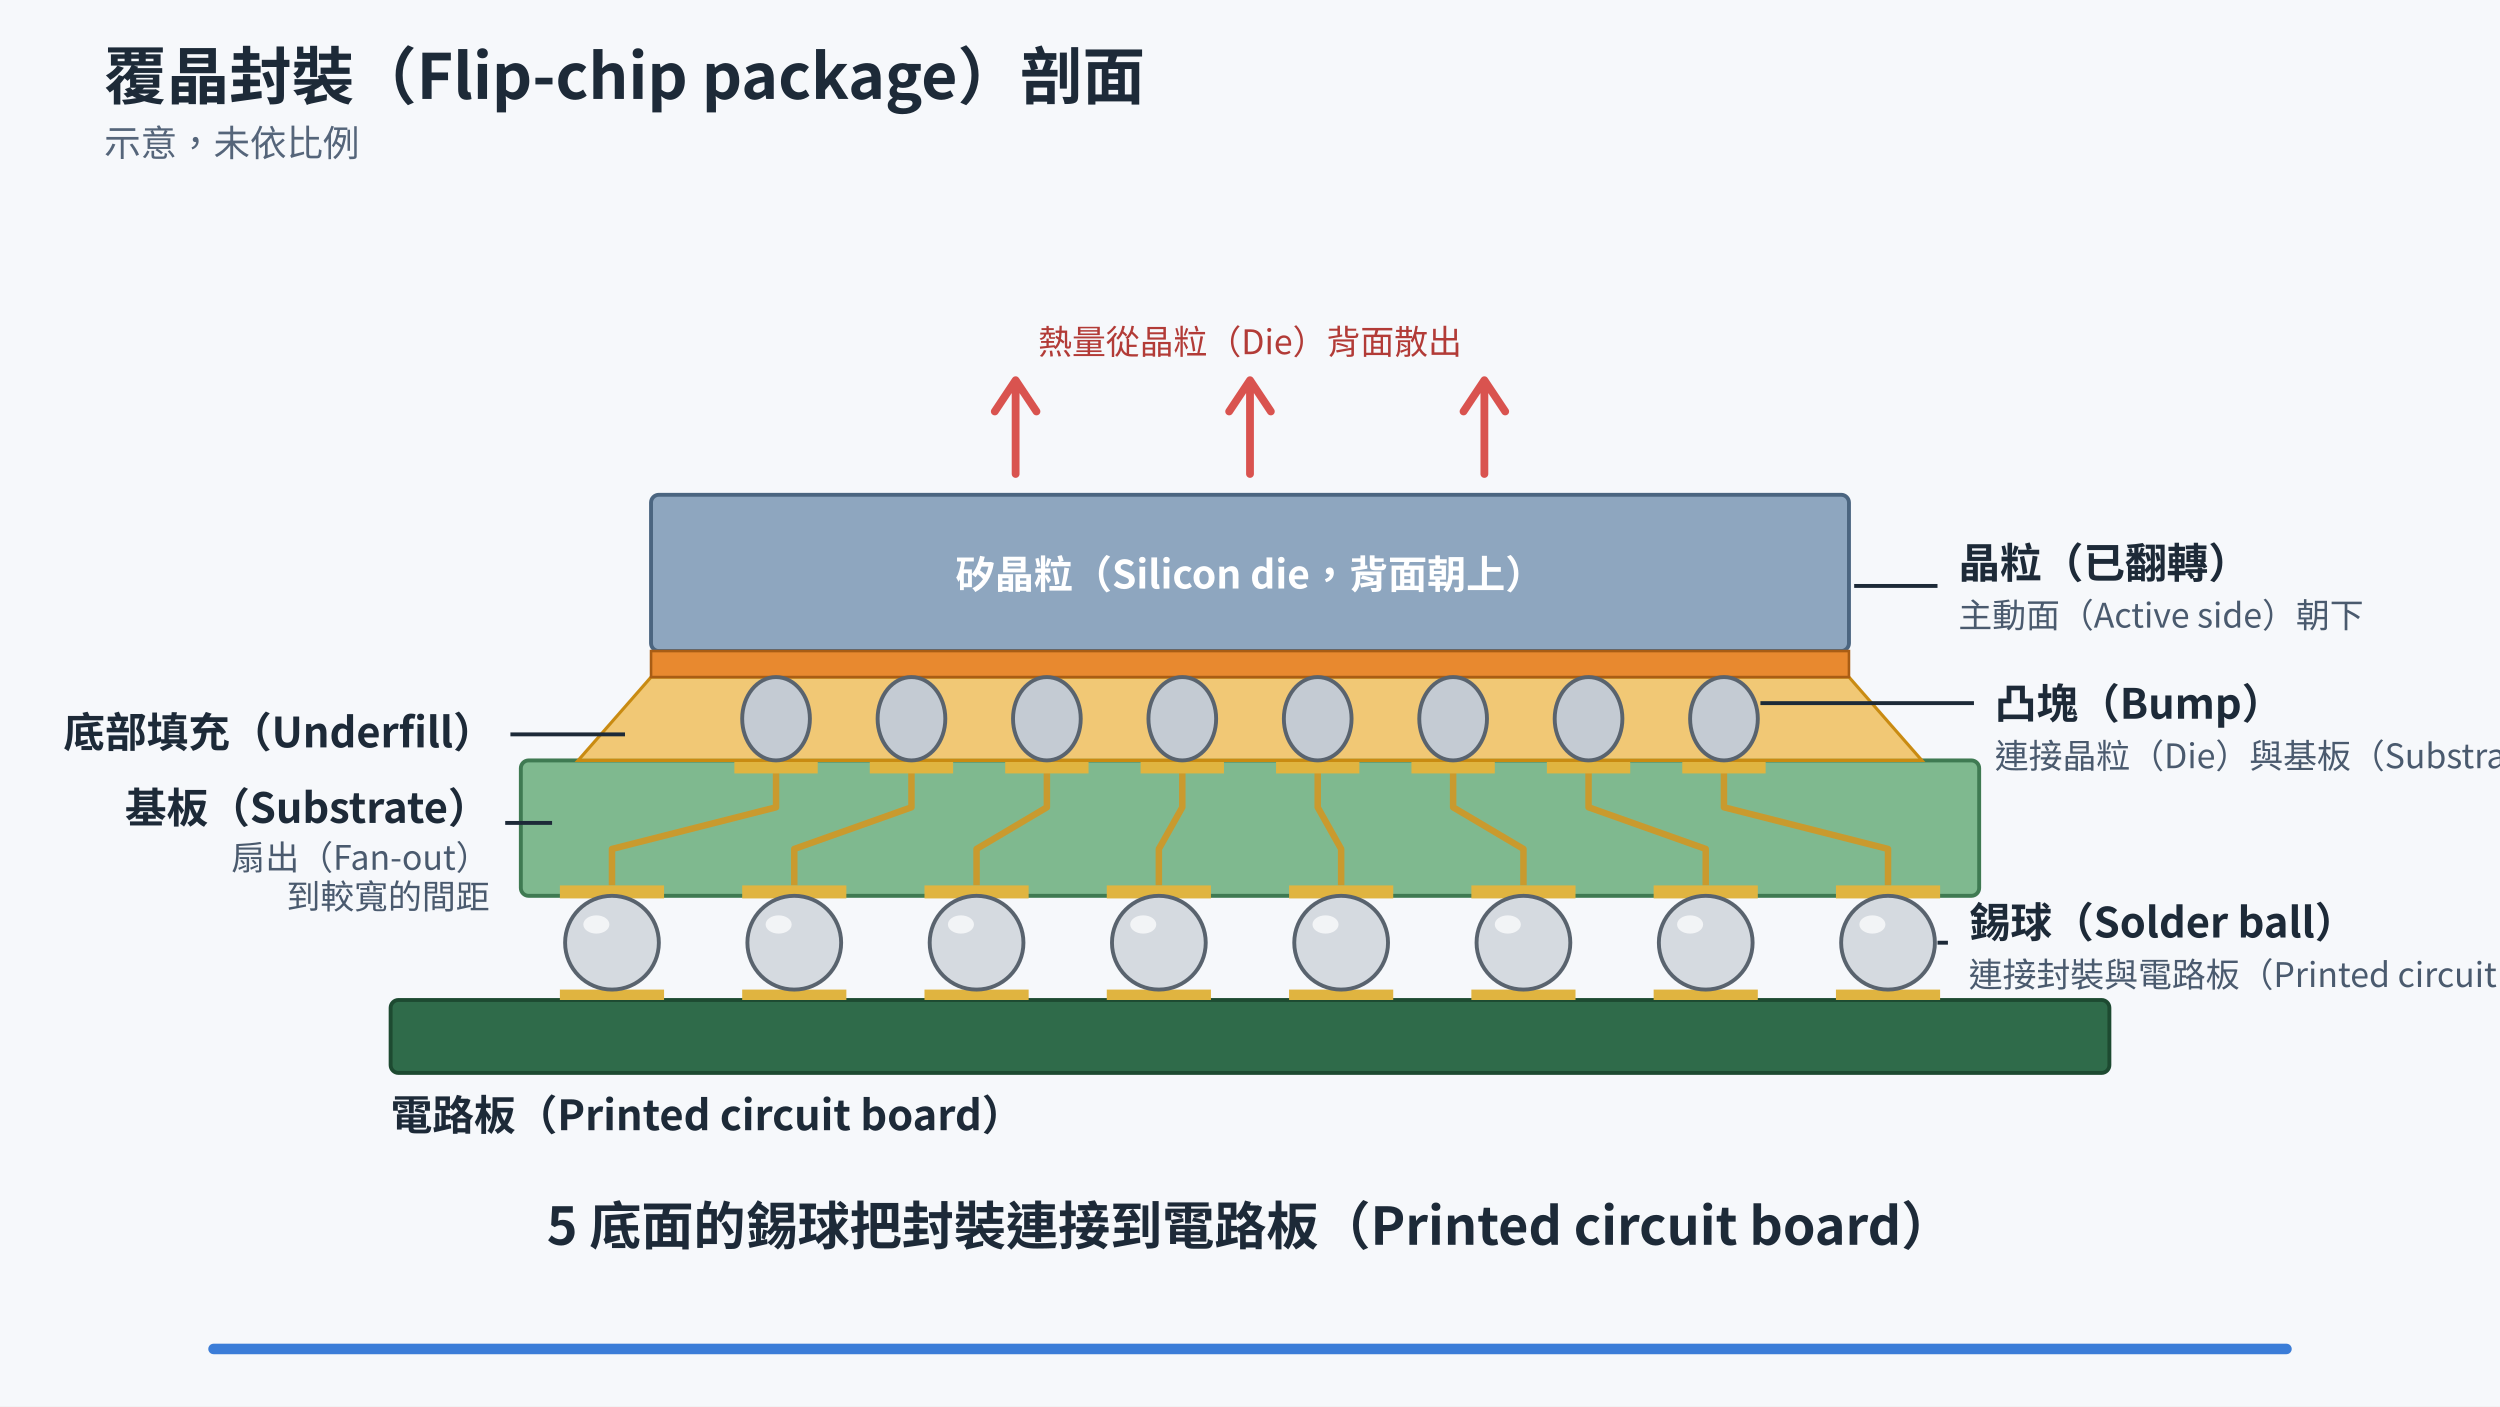
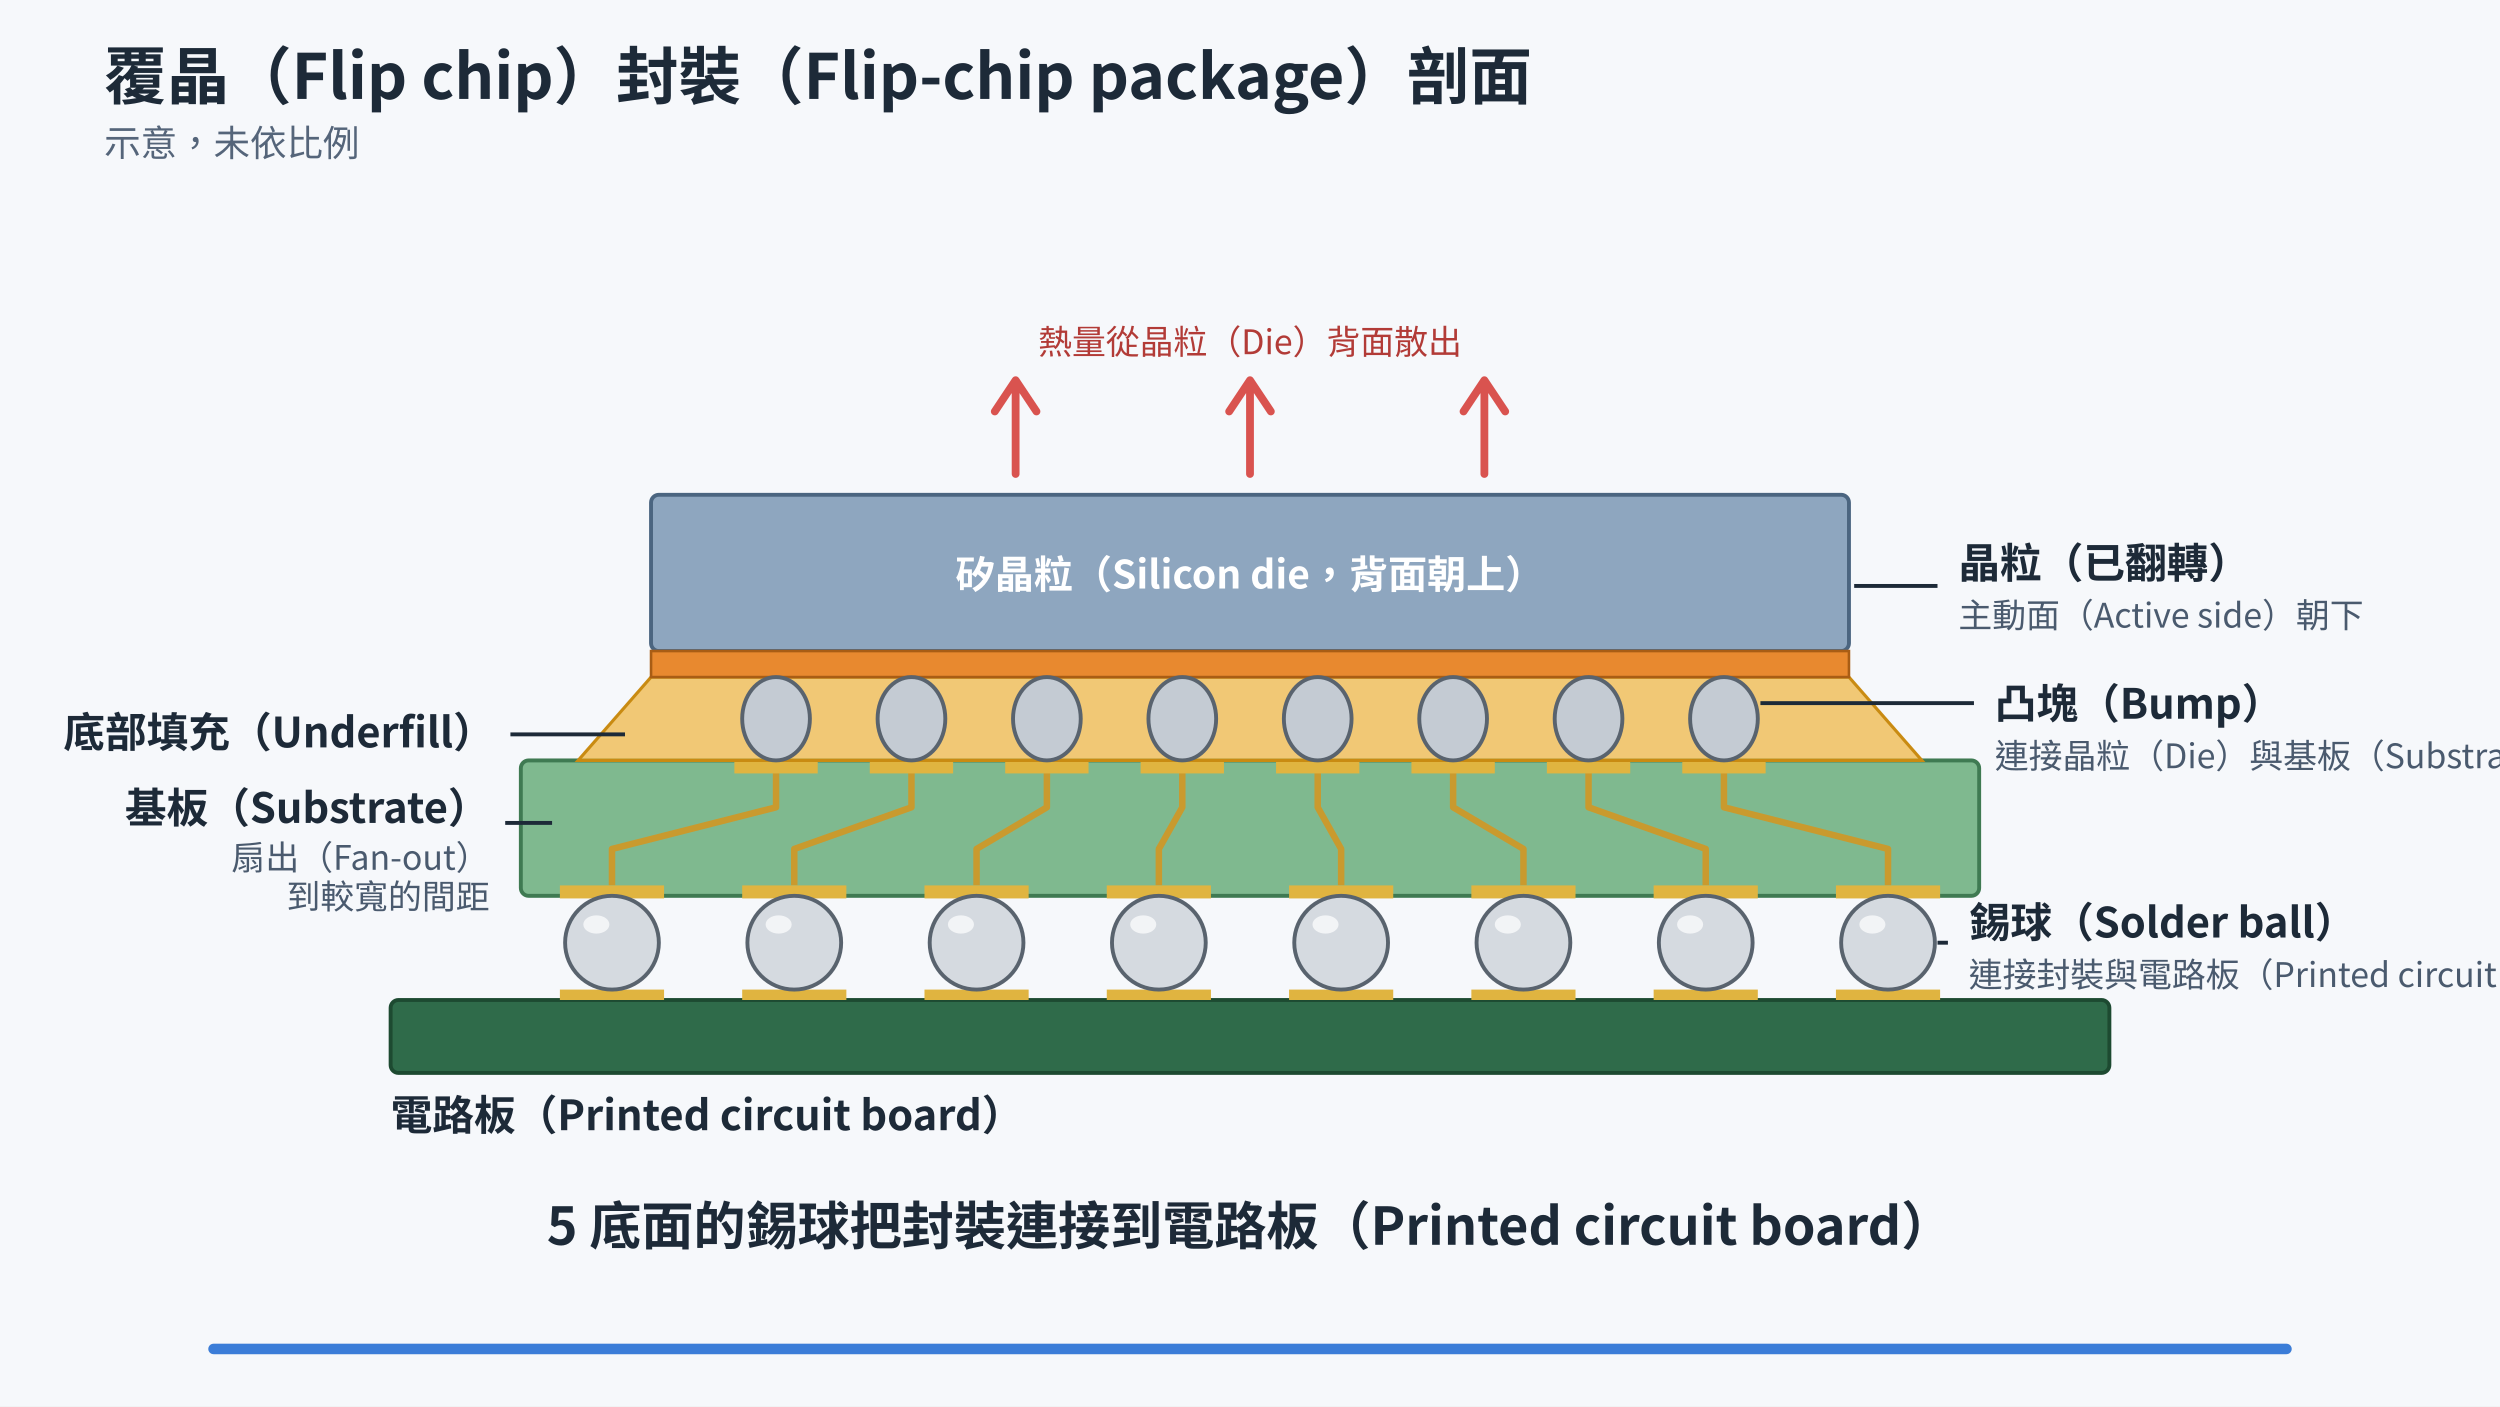
<svg xmlns="http://www.w3.org/2000/svg" xml:lang="zh-Hant-TW" viewBox="0 0 960 540" role="img" aria-labelledby="t d">
  <style>
text{font-family:"Noto Sans TC","PingFang TC","Microsoft JhengHei","Noto Sans CJK TC",system-ui,-apple-system,"Segoe UI",Roboto,sans-serif;fill:#1d2a38}
.ti{font-size:24px;font-weight:700}.sub{font-size:14px;fill:#55657a}
.lb{font-size:16px;font-weight:600}.ls{font-size:13px;font-weight:400;fill:#4a5a6e}
.cap{font-size:20px;font-weight:600;text-anchor:middle}
.ld{stroke:#1d2a38;stroke-width:1.5;fill:none}
.scene{animation:sc 14s infinite linear;opacity:1}
.die{animation:die 14s infinite;transform-origin:480px 220px}
.uf{animation:uf 14s infinite linear;transform-origin:222px 276px}
.bl{animation:bl 14s infinite}
.lab{animation:lab 14s infinite linear}
.ht{animation:ht 14s infinite linear}
.pg{animation:pg 14s infinite linear;transform-origin:80px 518px}
.c1,.c2,.c3,.c4{opacity:0}.c5{opacity:1}
.c1{animation:c1 14s infinite linear}.c2{animation:c2 14s infinite linear}
.c3{animation:c3 14s infinite linear}.c4{animation:c4 14s infinite linear}.c5{animation:c5 14s infinite linear}
@keyframes sc{0%{opacity:0}2%{opacity:1}96%{opacity:1}100%{opacity:0}}
@keyframes die{0%,12%{transform:translateY(-70px) scaleY(-1);animation-timing-function:ease-in-out}
30%{transform:translateY(-70px) scaleY(1);animation-timing-function:ease-in}
46%,100%{transform:translateY(0) scaleY(1)}}
@keyframes uf{0%,46%{transform:scaleX(0)}68%,100%{transform:scaleX(1)}}
@keyframes bl{0%,68%{opacity:0;transform:translateY(-16px)}76%,100%{opacity:1;transform:translateY(0)}}
@keyframes lab{0%,50%{opacity:0}58%,100%{opacity:1}}
@keyframes ht{0%,80%{opacity:0}88%,100%{opacity:1}}
@keyframes pg{0%{transform:scaleX(0)}100%{transform:scaleX(1)}}
@keyframes c1{0%,12%{opacity:1}14%,100%{opacity:0}}
@keyframes c2{0%,12%{opacity:0}14%,30%{opacity:1}32%,100%{opacity:0}}
@keyframes c3{0%,30%{opacity:0}32%,46%{opacity:1}48%,100%{opacity:0}}
@keyframes c4{0%,46%{opacity:0}48%,67%{opacity:1}69%,100%{opacity:0}}
@keyframes c5{0%,67%{opacity:0}69%,97%{opacity:1}100%{opacity:0}}
@media (prefers-reduced-motion:reduce){.scene,.die,.uf,.bl,.lab,.ht,.pg,.c1,.c2,.c3,.c4,.c5{animation:none!important}}
</style>
  <rect width="960" height="540" fill="#f6f8fb" />
-   <text class="ti" x="40" y="38">覆晶封裝（Flip-chip package）剖面</text>
+   <text class="ti" x="40" y="38">覆晶（Flip chip）封裝（Flip-chip package）剖面</text>
  <text class="sub" x="40" y="60">示意，未依比例</text>
  <g class="scene">
    <g class="ht">
      <path d="M390 182 V148 M382 158 L390 146 L398 158" stroke="#d9534f" stroke-width="3" fill="none" stroke-linecap="round" stroke-linejoin="round" />
      <path d="M480 182 V148 M472 158 L480 146 L488 158" stroke="#d9534f" stroke-width="3" fill="none" stroke-linecap="round" stroke-linejoin="round" />
      <path d="M570 182 V148 M562 158 L570 146 L578 158" stroke="#d9534f" stroke-width="3" fill="none" stroke-linecap="round" stroke-linejoin="round" />
      <text class="ls" x="480" y="136" text-anchor="middle" style="fill:#b23b37">熱量從晶粒（Die）背面散出</text>
    </g>
    <g id="substrate">
      <rect x="200" y="292" width="560" height="52" rx="3" fill="#7fb98f" stroke="#3f7a52" stroke-width="1.5" />
      <polyline points="298.0,296 298.0,310 235.0,326 235.0,340" fill="none" stroke="#c99a2e" stroke-width="2.5" stroke-linejoin="round" />
      <rect x="282.0" y="292" width="32" height="5" fill="#e0b440" />
      <rect x="215.0" y="340" width="40" height="5" fill="#e0b440" />
      <polyline points="350.0,296 350.0,310 305.0,326 305.0,340" fill="none" stroke="#c99a2e" stroke-width="2.5" stroke-linejoin="round" />
      <rect x="334.0" y="292" width="32" height="5" fill="#e0b440" />
      <rect x="285.0" y="340" width="40" height="5" fill="#e0b440" />
      <polyline points="402.0,296 402.0,310 375.0,326 375.0,340" fill="none" stroke="#c99a2e" stroke-width="2.5" stroke-linejoin="round" />
      <rect x="386.0" y="292" width="32" height="5" fill="#e0b440" />
      <rect x="355.0" y="340" width="40" height="5" fill="#e0b440" />
      <polyline points="454.0,296 454.0,310 445.0,326 445.0,340" fill="none" stroke="#c99a2e" stroke-width="2.5" stroke-linejoin="round" />
      <rect x="438.0" y="292" width="32" height="5" fill="#e0b440" />
      <rect x="425.0" y="340" width="40" height="5" fill="#e0b440" />
      <polyline points="506.0,296 506.0,310 515.0,326 515.0,340" fill="none" stroke="#c99a2e" stroke-width="2.5" stroke-linejoin="round" />
      <rect x="490.0" y="292" width="32" height="5" fill="#e0b440" />
      <rect x="495.0" y="340" width="40" height="5" fill="#e0b440" />
      <polyline points="558.0,296 558.0,310 585.0,326 585.0,340" fill="none" stroke="#c99a2e" stroke-width="2.5" stroke-linejoin="round" />
      <rect x="542.0" y="292" width="32" height="5" fill="#e0b440" />
      <rect x="565.0" y="340" width="40" height="5" fill="#e0b440" />
      <polyline points="610.0,296 610.0,310 655.0,326 655.0,340" fill="none" stroke="#c99a2e" stroke-width="2.5" stroke-linejoin="round" />
      <rect x="594.0" y="292" width="32" height="5" fill="#e0b440" />
      <rect x="635.0" y="340" width="40" height="5" fill="#e0b440" />
      <polyline points="662.0,296 662.0,310 725.0,326 725.0,340" fill="none" stroke="#c99a2e" stroke-width="2.5" stroke-linejoin="round" />
      <rect x="646.0" y="292" width="32" height="5" fill="#e0b440" />
      <rect x="705.0" y="340" width="40" height="5" fill="#e0b440" />
    </g>
    <g class="uf">
      <polygon points="250,260 710,260 738,292 222,292" fill="#f0b43c" fill-opacity="0.7" stroke="#c98b12" stroke-width="1.2" />
    </g>
    <g class="die">
      <rect x="250" y="190" width="460" height="60" rx="3" fill="#8ea6bf" stroke="#4b6580" stroke-width="1.5" />
      <rect x="250" y="250" width="460" height="10" fill="#e8892f" stroke="#a95d14" stroke-width="1" />
      <ellipse cx="298.0" cy="276" rx="13" ry="16" fill="#c4cbd3" stroke="#59636e" stroke-width="1.5" />
      <ellipse cx="350.0" cy="276" rx="13" ry="16" fill="#c4cbd3" stroke="#59636e" stroke-width="1.5" />
      <ellipse cx="402.0" cy="276" rx="13" ry="16" fill="#c4cbd3" stroke="#59636e" stroke-width="1.5" />
      <ellipse cx="454.0" cy="276" rx="13" ry="16" fill="#c4cbd3" stroke="#59636e" stroke-width="1.5" />
      <ellipse cx="506.0" cy="276" rx="13" ry="16" fill="#c4cbd3" stroke="#59636e" stroke-width="1.5" />
      <ellipse cx="558.0" cy="276" rx="13" ry="16" fill="#c4cbd3" stroke="#59636e" stroke-width="1.5" />
      <ellipse cx="610.0" cy="276" rx="13" ry="16" fill="#c4cbd3" stroke="#59636e" stroke-width="1.5" />
      <ellipse cx="662.0" cy="276" rx="13" ry="16" fill="#c4cbd3" stroke="#59636e" stroke-width="1.5" />
    </g>
    <g class="bl">
      <rect x="150" y="384" width="660" height="28" rx="3" fill="#2f6b4a" stroke="#1d4a31" stroke-width="1.5" />
      <rect x="215.0" y="380" width="40" height="4" fill="#e0b440" />
      <circle cx="235.0" cy="362" r="18" fill="#d5dae0" stroke="#59636e" stroke-width="1.5" />
      <ellipse cx="229.0" cy="355" rx="5" ry="3.5" fill="#fff" opacity=".7" />
      <rect x="285.0" y="380" width="40" height="4" fill="#e0b440" />
      <circle cx="305.0" cy="362" r="18" fill="#d5dae0" stroke="#59636e" stroke-width="1.5" />
      <ellipse cx="299.0" cy="355" rx="5" ry="3.5" fill="#fff" opacity=".7" />
      <rect x="355.0" y="380" width="40" height="4" fill="#e0b440" />
      <circle cx="375.0" cy="362" r="18" fill="#d5dae0" stroke="#59636e" stroke-width="1.5" />
      <ellipse cx="369.0" cy="355" rx="5" ry="3.5" fill="#fff" opacity=".7" />
      <rect x="425.0" y="380" width="40" height="4" fill="#e0b440" />
      <circle cx="445.0" cy="362" r="18" fill="#d5dae0" stroke="#59636e" stroke-width="1.5" />
      <ellipse cx="439.0" cy="355" rx="5" ry="3.5" fill="#fff" opacity=".7" />
      <rect x="495.0" y="380" width="40" height="4" fill="#e0b440" />
      <circle cx="515.0" cy="362" r="18" fill="#d5dae0" stroke="#59636e" stroke-width="1.5" />
      <ellipse cx="509.0" cy="355" rx="5" ry="3.5" fill="#fff" opacity=".7" />
      <rect x="565.0" y="380" width="40" height="4" fill="#e0b440" />
      <circle cx="585.0" cy="362" r="18" fill="#d5dae0" stroke="#59636e" stroke-width="1.5" />
      <ellipse cx="579.0" cy="355" rx="5" ry="3.5" fill="#fff" opacity=".7" />
      <rect x="635.0" y="380" width="40" height="4" fill="#e0b440" />
      <circle cx="655.0" cy="362" r="18" fill="#d5dae0" stroke="#59636e" stroke-width="1.5" />
      <ellipse cx="649.0" cy="355" rx="5" ry="3.5" fill="#fff" opacity=".7" />
      <rect x="705.0" y="380" width="40" height="4" fill="#e0b440" />
      <circle cx="725.0" cy="362" r="18" fill="#d5dae0" stroke="#59636e" stroke-width="1.5" />
      <ellipse cx="719.0" cy="355" rx="5" ry="3.5" fill="#fff" opacity=".7" />
    </g>
    <g class="lab">
      <text x="480" y="226" text-anchor="middle" style="fill:#fff;font-size:15px;font-weight:600">矽晶粒（Silicon die，背面朝上）</text>
      <path class="ld" d="M712 225 H744" />
      <text class="lb" x="752" y="222">晶粒（已翻轉）</text>
      <text class="ls" x="752" y="241">主動面（Active side）朝下</text>
      <path class="ld" d="M676 270 H758" />
      <text class="lb" x="766" y="276">凸塊（Bump）</text>
      <text class="ls" x="766" y="295">連接晶粒（Die）與基板（Substrate）</text>
      <path class="ld" d="M196 282 H240" />
      <text class="lb" x="190" y="287" text-anchor="end">底部填充（Underfill）</text>
      <path class="ld" d="M194 316 H212" />
      <text class="lb" x="188" y="316" text-anchor="end">基板（Substrate）</text>
      <text class="ls" x="188" y="334" text-anchor="end">扇出（Fan-out）</text>
      <text class="ls" x="188" y="349" text-anchor="end">到較寬的間距</text>
      <path class="ld" d="M744 362 H748" />
      <text class="lb" x="756" y="360">錫球（Solder ball）</text>
      <text class="ls" x="756" y="379">連接封裝與電路板（Printed circuit board）</text>
      <text class="lb" x="150" y="434">電路板（Printed circuit board）</text>
    </g>
-     <text class="cap c1" x="480" y="478">1  在晶粒焊墊（Bond pad）上做出凸塊（正面朝上）</text>
+     <text class="cap c1" x="480" y="478">1  在晶粒焊墊（Bond pad）上做出凸塊（Bump）（正面朝上）</text>
    <text class="cap c2" x="480" y="478">2  晶粒翻轉成正面朝下</text>
    <text class="cap c3" x="480" y="478">3  凸塊焊接到基板焊墊（Bond pad）</text>
    <text class="cap c4" x="480" y="478">4  底部填充膠流入縫隙並固化，分散應力</text>
    <text class="cap c5" x="480" y="478">5  底面的錫球把封裝連接到電路板（Printed circuit board）</text>
    <rect x="80" y="516" width="800" height="4" rx="2" fill="#d3dae3" />
    <rect class="pg" x="80" y="516" width="800" height="4" rx="2" fill="#3b7dd8" />
  </g>
</svg>
